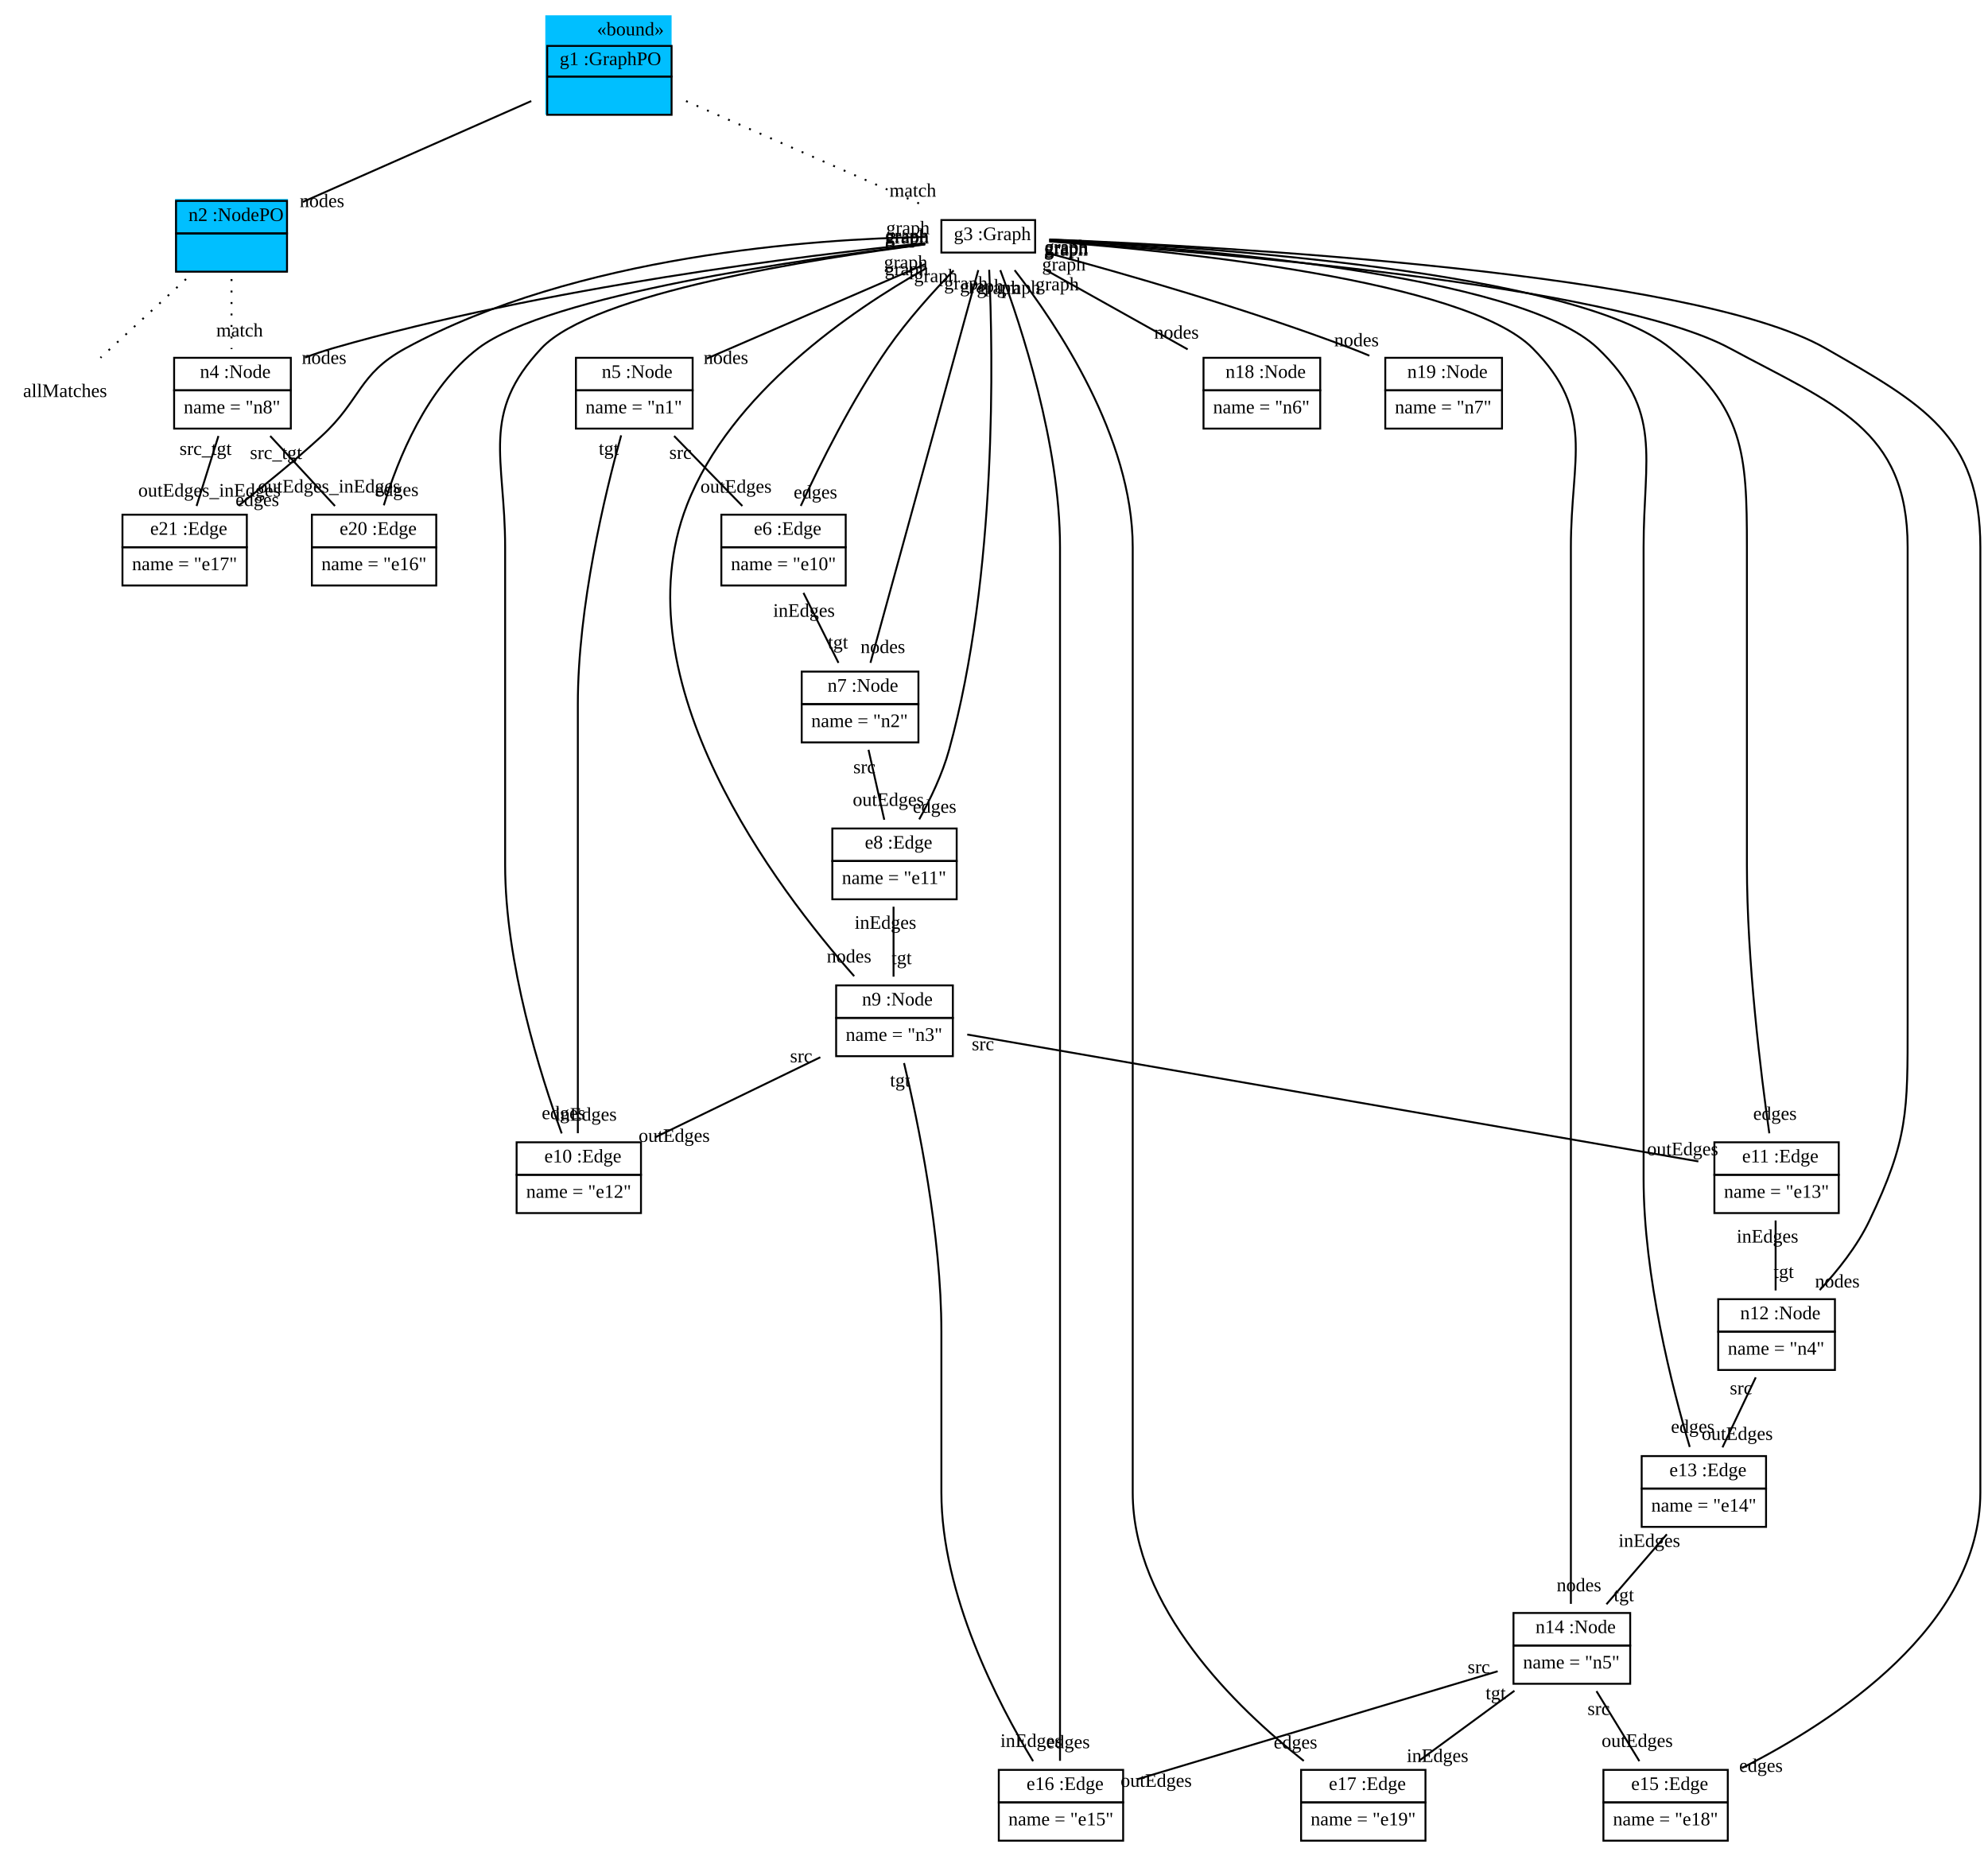
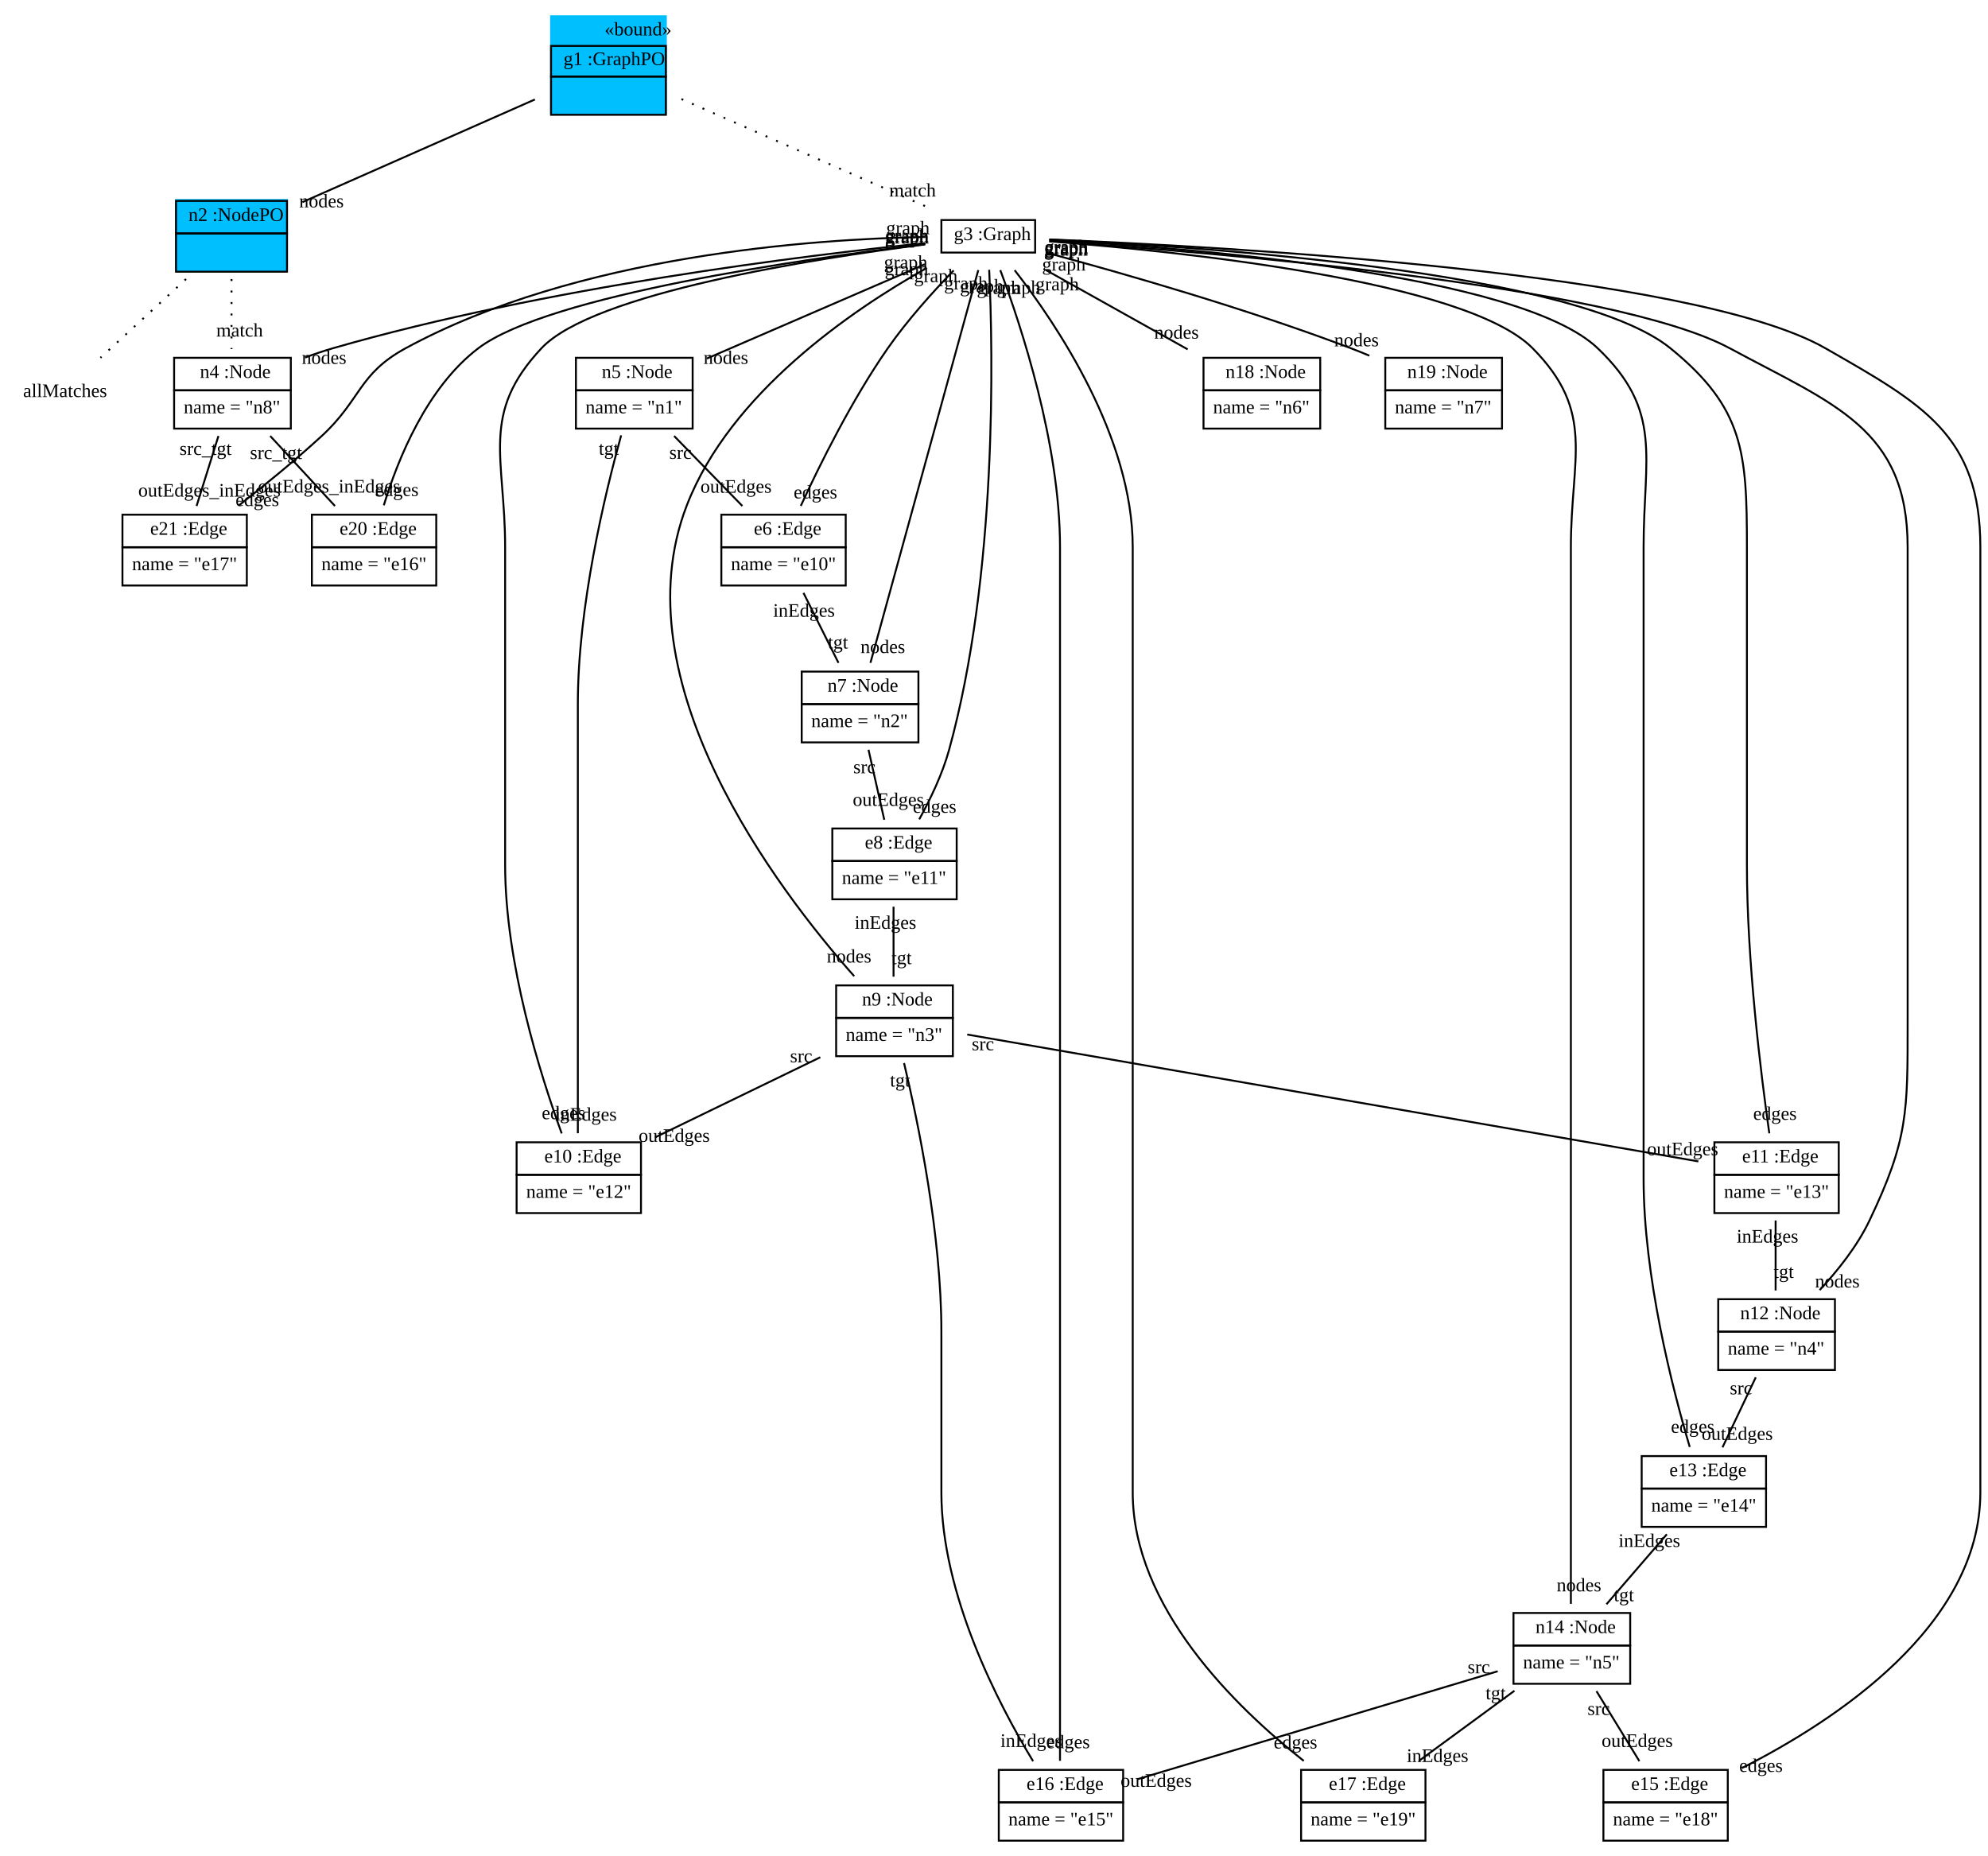
<svg xmlns="http://www.w3.org/2000/svg" xmlns:xlink="http://www.w3.org/1999/xlink" width="1039pt" height="970pt" viewBox="0.00 0.00 1039.00 970.00">
  <g id="graph1" class="graph" transform="scale(1 1) rotate(0) translate(4 966)">
    <polygon fill="white" stroke="white" points="-4,5 -4,-966 1036,-966 1036,5 -4,5" />
    <g id="node1" class="node">
-       <polygon fill="deepskyblue" stroke="deepskyblue" points="281.5,-906.5 281.5,-957.5 346.5,-957.5 346.5,-906.5 281.5,-906.5" />
-       <text text-anchor="start" x="308" y="-947.5" font-family="Times New Roman,serif" font-size="10.00">«bound»</text>
-       <polygon fill="none" stroke="black" points="282,-926 282,-942 347,-942 347,-926 282,-926" />
-       <text text-anchor="start" x="285.5" y="-932" font-family="Times New Roman,serif" font-size="10.00"> </text>
-       <text text-anchor="start" x="288.5" y="-932" font-family="Times New Roman,serif" font-size="10.00"> g1 :GraphPO </text>
-       <polygon fill="none" stroke="black" points="282,-906 282,-926 347,-926 347,-906 282,-906" />
-       <text text-anchor="start" x="312" y="-914" font-family="Times New Roman,serif" font-size="10.00">  </text>
+       <polygon fill="deepskyblue" stroke="deepskyblue" points="284,-906.5 284,-957.5 344,-957.5 344,-906.5 284,-906.5" />
+       <text text-anchor="start" x="312" y="-947.5" font-family="Times New Roman,serif" font-size="10.00">«bound»</text>
+       <polygon fill="none" stroke="black" points="284,-926 284,-942 344,-942 344,-926 284,-926" />
+       <text text-anchor="start" x="287.5" y="-932" font-family="Times New Roman,serif" font-size="10.00"> </text>
+       <text text-anchor="start" x="290.5" y="-932" font-family="Times New Roman,serif" font-size="10.00"> g1 :GraphPO </text>
+       <polygon fill="none" stroke="black" points="284,-906 284,-926 344,-926 344,-906 284,-906" />
+       <text text-anchor="start" x="311.5" y="-914" font-family="Times New Roman,serif" font-size="10.00">  </text>
    </g>
    <g id="node2" class="node">
      <polygon fill="deepskyblue" stroke="deepskyblue" points="88,-824.5 88,-861.5 146,-861.5 146,-824.5 88,-824.5" />
      <polygon fill="none" stroke="black" points="88,-844 88,-861 146,-861 146,-844 88,-844" />
      <text text-anchor="start" x="91.5" y="-850.5" font-family="Times New Roman,serif" font-size="10.00"> </text>
      <text text-anchor="start" x="94.5" y="-850.5" font-family="Times New Roman,serif" font-size="10.00"> n2 :NodePO </text>
      <polygon fill="none" stroke="black" points="88,-824 88,-844 146,-844 146,-824 88,-824" />
      <text text-anchor="start" x="114.5" y="-832" font-family="Times New Roman,serif" font-size="10.00">  </text>
    </g>
    <g id="edge8" class="edge">
-       <path fill="none" stroke="black" d="M273.659,-913.184C238.65,-897.724 188.37,-875.519 154.289,-860.468" />
-       <text text-anchor="middle" x="164.286" y="-857.763" font-family="Times New Roman,serif" font-size="10.00">nodes</text>
+       <path fill="none" stroke="black" d="M275.549,-914.019C240.389,-898.492 188.722,-875.674 154.02,-860.349" />
+       <text text-anchor="middle" x="164.018" y="-857.644" font-family="Times New Roman,serif" font-size="10.00">nodes</text>
    </g>
    <g id="node4" class="node">
      <a xlink:href="../examples/org/sdmlib/examples/helloworld/Graph.java" xlink:title="&lt;TABLE&gt;">
        <polygon fill="none" stroke="black" points="488,-834 488,-851 537,-851 537,-834 488,-834" />
        <text text-anchor="start" x="491.5" y="-840.5" font-family="Times New Roman,serif" font-size="10.00"> </text>
        <text text-anchor="start" x="494.5" y="-840.5" font-family="Times New Roman,serif" font-size="10.00">g3 :Graph</text>
      </a>
    </g>
    <g id="edge2" class="edge">
-       <path fill="none" stroke="black" stroke-dasharray="1,5" d="M354.546,-913.184C391.543,-896.928 445.508,-873.216 479.676,-858.203" />
-       <text text-anchor="middle" x="473.078" y="-863.218" font-family="Times New Roman,serif" font-size="10.00">match</text>
+       <path fill="none" stroke="black" stroke-dasharray="1,5" d="M352.176,-914.226C389.148,-897.98 444.598,-873.616 479.512,-858.275" />
+       <text text-anchor="middle" x="472.915" y="-863.29" font-family="Times New Roman,serif" font-size="10.00">match</text>
    </g>
    <g id="node3" class="node">
      <text text-anchor="middle" x="30" y="-758.5" font-family="Times New Roman,serif" font-size="10.00">allMatches</text>
    </g>
    <g id="edge4" class="edge">
      <path fill="none" stroke="black" stroke-dasharray="1,5" d="M93.227,-820.14C79.14,-807.186 61.551,-791.013 48.504,-779.015" />
    </g>
    <g id="node20" class="node">
      <a xlink:href="../examples/org/sdmlib/examples/helloworld/Node.java" xlink:title="&lt;TABLE&gt;">
        <polygon fill="none" stroke="black" points="87,-762 87,-779 148,-779 148,-762 87,-762" />
        <text text-anchor="start" x="97.5" y="-768.5" font-family="Times New Roman,serif" font-size="10.00"> </text>
        <text text-anchor="start" x="100.5" y="-768.5" font-family="Times New Roman,serif" font-size="10.00">n4 :Node</text>
      </a>
      <polygon fill="none" stroke="black" points="87,-742 87,-762 148,-762 148,-742 87,-742" />
      <text text-anchor="start" x="92" y="-750" font-family="Times New Roman,serif" font-size="10.00">name = "n8"</text>
    </g>
    <g id="edge6" class="edge">
      <path fill="none" stroke="black" stroke-dasharray="1,5" d="M117,-820.14C117,-808.759 117,-794.893 117,-783.557" />
      <text text-anchor="middle" x="121.226" y="-790.12" font-family="Times New Roman,serif" font-size="10.00">match</text>
    </g>
    <g id="node5" class="node">
      <a xlink:href="../examples/org/sdmlib/examples/helloworld/Node.java" xlink:title="&lt;TABLE&gt;">
        <polygon fill="none" stroke="black" points="297,-762 297,-779 358,-779 358,-762 297,-762" />
        <text text-anchor="start" x="307.5" y="-768.5" font-family="Times New Roman,serif" font-size="10.00"> </text>
        <text text-anchor="start" x="310.5" y="-768.5" font-family="Times New Roman,serif" font-size="10.00">n5 :Node</text>
      </a>
      <polygon fill="none" stroke="black" points="297,-742 297,-762 358,-762 358,-742 297,-742" />
      <text text-anchor="start" x="302" y="-750" font-family="Times New Roman,serif" font-size="10.00">name = "n1"</text>
    </g>
    <g id="edge10" class="edge">
      <path fill="none" stroke="black" d="M479.352,-827.882C447.506,-814.111 399.075,-793.168 365.398,-778.605" />
      <text text-anchor="middle" x="375.394" y="-775.823" font-family="Times New Roman,serif" font-size="10.00">nodes</text>
      <text text-anchor="middle" x="469.356" y="-825.664" font-family="Times New Roman,serif" font-size="10.00">graph</text>
    </g>
    <g id="node6" class="node">
      <a xlink:href="../examples/org/sdmlib/examples/helloworld/Edge.java" xlink:title="&lt;TABLE&gt;">
        <polygon fill="none" stroke="black" points="373,-680 373,-697 438,-697 438,-680 373,-680" />
        <text text-anchor="start" x="387" y="-686.5" font-family="Times New Roman,serif" font-size="10.00"> </text>
        <text text-anchor="start" x="390" y="-686.5" font-family="Times New Roman,serif" font-size="10.00">e6 :Edge</text>
      </a>
      <polygon fill="none" stroke="black" points="373,-660 373,-680 438,-680 438,-660 373,-660" />
      <text text-anchor="start" x="378" y="-668" font-family="Times New Roman,serif" font-size="10.00">name = "e10"</text>
    </g>
    <g id="edge30" class="edge">
      <path fill="none" stroke="black" d="M494.403,-824.667C483.713,-813.608 470.207,-798.645 460,-784 441.314,-757.189 424.501,-723.267 414.519,-701.595" />
      <text text-anchor="middle" x="422.18" y="-705.523" font-family="Times New Roman,serif" font-size="10.00">edges</text>
      <text text-anchor="middle" x="485.082" y="-818.544" font-family="Times New Roman,serif" font-size="10.00">graph</text>
    </g>
    <g id="node7" class="node">
      <a xlink:href="../examples/org/sdmlib/examples/helloworld/Node.java" xlink:title="&lt;TABLE&gt;">
        <polygon fill="none" stroke="black" points="415,-598 415,-615 476,-615 476,-598 415,-598" />
        <text text-anchor="start" x="425.5" y="-604.5" font-family="Times New Roman,serif" font-size="10.00"> </text>
        <text text-anchor="start" x="428.5" y="-604.5" font-family="Times New Roman,serif" font-size="10.00">n7 :Node</text>
      </a>
      <polygon fill="none" stroke="black" points="415,-578 415,-598 476,-598 476,-578 415,-578" />
      <text text-anchor="start" x="420" y="-586" font-family="Times New Roman,serif" font-size="10.00">name = "n2"</text>
    </g>
    <g id="edge12" class="edge">
      <path fill="none" stroke="black" d="M507.289,-824.842C495.374,-781.452 464.058,-667.406 450.927,-619.586" />
      <text text-anchor="middle" x="457.403" y="-624.707" font-family="Times New Roman,serif" font-size="10.00">nodes</text>
      <text text-anchor="middle" x="500.814" y="-814.722" font-family="Times New Roman,serif" font-size="10.00">graph</text>
    </g>
    <g id="node8" class="node">
      <a xlink:href="../examples/org/sdmlib/examples/helloworld/Edge.java" xlink:title="&lt;TABLE&gt;">
        <polygon fill="none" stroke="black" points="431,-516 431,-533 496,-533 496,-516 431,-516" />
        <text text-anchor="start" x="445" y="-522.5" font-family="Times New Roman,serif" font-size="10.00"> </text>
        <text text-anchor="start" x="448" y="-522.5" font-family="Times New Roman,serif" font-size="10.00">e8 :Edge</text>
      </a>
      <polygon fill="none" stroke="black" points="431,-496 431,-516 496,-516 496,-496 431,-496" />
      <text text-anchor="start" x="436" y="-504" font-family="Times New Roman,serif" font-size="10.00">name = "e11"</text>
    </g>
    <g id="edge32" class="edge">
      <path fill="none" stroke="black" d="M512.977,-824.993C514.968,-782.026 517.364,-665.981 492,-574 488.528,-561.411 482.249,-548.322 476.418,-537.771" />
      <text text-anchor="middle" x="484.458" y="-541.217" font-family="Times New Roman,serif" font-size="10.00">edges</text>
      <text text-anchor="middle" x="509.105" y="-813.273" font-family="Times New Roman,serif" font-size="10.00">graph</text>
    </g>
    <g id="node9" class="node">
      <a xlink:href="../examples/org/sdmlib/examples/helloworld/Node.java" xlink:title="&lt;TABLE&gt;">
        <polygon fill="none" stroke="black" points="433,-434 433,-451 494,-451 494,-434 433,-434" />
        <text text-anchor="start" x="443.5" y="-440.5" font-family="Times New Roman,serif" font-size="10.00"> </text>
        <text text-anchor="start" x="446.5" y="-440.5" font-family="Times New Roman,serif" font-size="10.00">n9 :Node</text>
      </a>
      <polygon fill="none" stroke="black" points="433,-414 433,-434 494,-434 494,-414 433,-414" />
      <text text-anchor="start" x="438" y="-422" font-family="Times New Roman,serif" font-size="10.00">name = "n3"</text>
    </g>
    <g id="edge14" class="edge">
      <path fill="none" stroke="black" d="M479.727,-825.585C440.795,-803.624 377.739,-760.554 355,-702 319.316,-610.114 402.044,-501.388 442.427,-455.811" />
      <text text-anchor="middle" x="439.755" y="-462.948" font-family="Times New Roman,serif" font-size="10.00">nodes</text>
      <text text-anchor="middle" x="469.77" y="-822.158" font-family="Times New Roman,serif" font-size="10.00">graph</text>
    </g>
    <g id="node10" class="node">
      <a xlink:href="../examples/org/sdmlib/examples/helloworld/Edge.java" xlink:title="&lt;TABLE&gt;">
        <polygon fill="none" stroke="black" points="266,-352 266,-369 331,-369 331,-352 266,-352" />
        <text text-anchor="start" x="277.5" y="-358.5" font-family="Times New Roman,serif" font-size="10.00"> </text>
        <text text-anchor="start" x="280.5" y="-358.5" font-family="Times New Roman,serif" font-size="10.00">e10 :Edge</text>
      </a>
      <polygon fill="none" stroke="black" points="266,-332 266,-352 331,-352 331,-332 266,-332" />
      <text text-anchor="start" x="271" y="-340" font-family="Times New Roman,serif" font-size="10.00">name = "e12"</text>
    </g>
    <g id="edge34" class="edge">
      <path fill="none" stroke="black" d="M479.383,-838.238C421.928,-830.932 306.174,-812.95 279,-784 246.842,-749.741 260,-726.987 260,-680 260,-680 260,-680 260,-514 260,-462.579 278.371,-404.345 289.567,-373.632" />
      <text text-anchor="middle" x="290.52" y="-381.086" font-family="Times New Roman,serif" font-size="10.00">edges</text>
      <text text-anchor="middle" x="469.841" y="-838.729" font-family="Times New Roman,serif" font-size="10.00">graph</text>
    </g>
    <g id="node11" class="node">
      <a xlink:href="../examples/org/sdmlib/examples/helloworld/Edge.java" xlink:title="&lt;TABLE&gt;">
        <polygon fill="none" stroke="black" points="892,-352 892,-369 957,-369 957,-352 892,-352" />
        <text text-anchor="start" x="903.5" y="-358.5" font-family="Times New Roman,serif" font-size="10.00"> </text>
        <text text-anchor="start" x="906.5" y="-358.5" font-family="Times New Roman,serif" font-size="10.00">e11 :Edge</text>
      </a>
      <polygon fill="none" stroke="black" points="892,-332 892,-352 957,-352 957,-332 892,-332" />
      <text text-anchor="start" x="897" y="-340" font-family="Times New Roman,serif" font-size="10.00">name = "e13"</text>
    </g>
    <g id="edge36" class="edge">
      <path fill="none" stroke="black" d="M544.34,-840.779C622.591,-837.207 819.354,-824.34 869,-784 907.435,-752.77 909,-729.523 909,-680 909,-680 909,-680 909,-514 909,-463.582 916.293,-404.712 920.708,-373.689" />
      <text text-anchor="middle" x="923.65" y="-380.747" font-family="Times New Roman,serif" font-size="10.00">edges</text>
      <text text-anchor="middle" x="553.175" y="-833.596" font-family="Times New Roman,serif" font-size="10.00">graph</text>
    </g>
    <g id="node12" class="node">
      <a xlink:href="../examples/org/sdmlib/examples/helloworld/Node.java" xlink:title="&lt;TABLE&gt;">
        <polygon fill="none" stroke="black" points="894,-270 894,-287 955,-287 955,-270 894,-270" />
        <text text-anchor="start" x="902.5" y="-276.5" font-family="Times New Roman,serif" font-size="10.00"> </text>
        <text text-anchor="start" x="905.5" y="-276.5" font-family="Times New Roman,serif" font-size="10.00">n12 :Node</text>
      </a>
      <polygon fill="none" stroke="black" points="894,-250 894,-270 955,-270 955,-250 894,-250" />
      <text text-anchor="start" x="899" y="-258" font-family="Times New Roman,serif" font-size="10.00">name = "n4"</text>
    </g>
    <g id="edge16" class="edge">
      <path fill="none" stroke="black" d="M544.447,-839.979C626.198,-834.443 838.485,-817.19 900,-784 954.571,-754.556 993,-742.008 993,-680 993,-680 993,-680 993,-432 993,-384.931 993.293,-370.47 973,-328 966.635,-314.679 956.461,-301.912 947.028,-291.764" />
      <text text-anchor="middle" x="956.259" y="-293.111" font-family="Times New Roman,serif" font-size="10.00">nodes</text>
      <text text-anchor="middle" x="553.185" y="-832.616" font-family="Times New Roman,serif" font-size="10.00">graph</text>
    </g>
    <g id="node13" class="node">
      <a xlink:href="../examples/org/sdmlib/examples/helloworld/Edge.java" xlink:title="&lt;TABLE&gt;">
        <polygon fill="none" stroke="black" points="854,-188 854,-205 919,-205 919,-188 854,-188" />
        <text text-anchor="start" x="865.5" y="-194.5" font-family="Times New Roman,serif" font-size="10.00"> </text>
        <text text-anchor="start" x="868.5" y="-194.5" font-family="Times New Roman,serif" font-size="10.00">e13 :Edge</text>
      </a>
      <polygon fill="none" stroke="black" points="854,-168 854,-188 919,-188 919,-168 854,-168" />
      <text text-anchor="start" x="859" y="-176" font-family="Times New Roman,serif" font-size="10.00">name = "e14"</text>
    </g>
    <g id="edge38" class="edge">
      <path fill="none" stroke="black" d="M544.45,-840.512C617.19,-836.502 790.121,-823.004 831,-784 865.321,-751.253 855,-727.437 855,-680 855,-680 855,-680 855,-350 855,-299.029 869.987,-240.619 879.12,-209.757" />
      <text text-anchor="middle" x="880.673" y="-217.136" font-family="Times New Roman,serif" font-size="10.00">edges</text>
      <text text-anchor="middle" x="553.238" y="-833.24" font-family="Times New Roman,serif" font-size="10.00">graph</text>
    </g>
    <g id="node14" class="node">
      <a xlink:href="../examples/org/sdmlib/examples/helloworld/Node.java" xlink:title="&lt;TABLE&gt;">
        <polygon fill="none" stroke="black" points="787,-106 787,-123 848,-123 848,-106 787,-106" />
        <text text-anchor="start" x="795.5" y="-112.5" font-family="Times New Roman,serif" font-size="10.00"> </text>
        <text text-anchor="start" x="798.5" y="-112.5" font-family="Times New Roman,serif" font-size="10.00">n14 :Node</text>
      </a>
      <polygon fill="none" stroke="black" points="787,-86 787,-106 848,-106 848,-86 787,-86" />
      <text text-anchor="start" x="792" y="-94" font-family="Times New Roman,serif" font-size="10.00">name = "n5"</text>
    </g>
    <g id="edge18" class="edge">
      <path fill="none" stroke="black" d="M544.352,-839.851C611.344,-834.721 761.933,-819.447 797,-784 830.103,-750.538 817,-727.069 817,-680 817,-680 817,-680 817,-268 817,-217.797 817,-158.843 817,-127.749" />
      <text text-anchor="middle" x="821.226" y="-134.312" font-family="Times New Roman,serif" font-size="10.00">nodes</text>
      <text text-anchor="middle" x="553.036" y="-832.392" font-family="Times New Roman,serif" font-size="10.00">graph</text>
    </g>
    <g id="node15" class="node">
      <a xlink:href="../examples/org/sdmlib/examples/helloworld/Edge.java" xlink:title="&lt;TABLE&gt;">
        <polygon fill="none" stroke="black" points="834,-24 834,-41 899,-41 899,-24 834,-24" />
        <text text-anchor="start" x="845.5" y="-30.5" font-family="Times New Roman,serif" font-size="10.00"> </text>
        <text text-anchor="start" x="848.5" y="-30.5" font-family="Times New Roman,serif" font-size="10.00">e15 :Edge</text>
      </a>
      <polygon fill="none" stroke="black" points="834,-4 834,-24 899,-24 899,-4 834,-4" />
      <text text-anchor="start" x="839" y="-12" font-family="Times New Roman,serif" font-size="10.00">name = "e18"</text>
    </g>
    <g id="edge26" class="edge">
      <path fill="none" stroke="black" d="M544.476,-840.857C633.713,-837.228 880.619,-823.759 950,-784 1000.83,-754.87 1031,-738.587 1031,-680 1031,-680 1031,-680 1031,-186 1031,-116.349 955.212,-66.697 906.364,-41.929" />
      <text text-anchor="middle" x="916.35" y="-39.955" font-family="Times New Roman,serif" font-size="10.00">edges</text>
      <text text-anchor="middle" x="553.34" y="-833.728" font-family="Times New Roman,serif" font-size="10.00">graph</text>
    </g>
    <g id="node16" class="node">
      <a xlink:href="../examples/org/sdmlib/examples/helloworld/Edge.java" xlink:title="&lt;TABLE&gt;">
        <polygon fill="none" stroke="black" points="518,-24 518,-41 583,-41 583,-24 518,-24" />
        <text text-anchor="start" x="529.5" y="-30.5" font-family="Times New Roman,serif" font-size="10.00"> </text>
        <text text-anchor="start" x="532.5" y="-30.5" font-family="Times New Roman,serif" font-size="10.00">e16 :Edge</text>
      </a>
      <polygon fill="none" stroke="black" points="518,-4 518,-24 583,-24 583,-4 518,-4" />
      <text text-anchor="start" x="523" y="-12" font-family="Times New Roman,serif" font-size="10.00">name = "e15"</text>
    </g>
    <g id="edge40" class="edge">
      <path fill="none" stroke="black" d="M518.794,-824.811C529.724,-795.562 550,-734.021 550,-680 550,-680 550,-680 550,-186 550,-135.797 550,-76.843 550,-45.748" />
      <text text-anchor="middle" x="554.226" y="-52.312" font-family="Times New Roman,serif" font-size="10.00">edges</text>
      <text text-anchor="middle" x="517.92" y="-812.349" font-family="Times New Roman,serif" font-size="10.00">graph</text>
    </g>
    <g id="node17" class="node">
      <a xlink:href="../examples/org/sdmlib/examples/helloworld/Edge.java" xlink:title="&lt;TABLE&gt;">
        <polygon fill="none" stroke="black" points="676,-24 676,-41 741,-41 741,-24 676,-24" />
        <text text-anchor="start" x="687.5" y="-30.5" font-family="Times New Roman,serif" font-size="10.00"> </text>
        <text text-anchor="start" x="690.5" y="-30.5" font-family="Times New Roman,serif" font-size="10.00">e17 :Edge</text>
      </a>
      <polygon fill="none" stroke="black" points="676,-4 676,-24 741,-24 741,-4 676,-4" />
      <text text-anchor="start" x="681" y="-12" font-family="Times New Roman,serif" font-size="10.00">name = "e19"</text>
    </g>
    <g id="edge28" class="edge">
      <path fill="none" stroke="black" d="M526.295,-824.791C548.31,-796.481 588,-737.472 588,-680 588,-680 588,-680 588,-186 588,-125.974 641.855,-73.669 677.408,-45.679" />
      <text text-anchor="middle" x="673.067" y="-52.187" font-family="Times New Roman,serif" font-size="10.00">edges</text>
      <text text-anchor="middle" x="528.379" y="-812.511" font-family="Times New Roman,serif" font-size="10.00">graph</text>
    </g>
    <g id="node18" class="node">
      <a xlink:href="../examples/org/sdmlib/examples/helloworld/Node.java" xlink:title="&lt;TABLE&gt;">
        <polygon fill="none" stroke="black" points="625,-762 625,-779 686,-779 686,-762 625,-762" />
        <text text-anchor="start" x="633.5" y="-768.5" font-family="Times New Roman,serif" font-size="10.00"> </text>
        <text text-anchor="start" x="636.5" y="-768.5" font-family="Times New Roman,serif" font-size="10.00">n18 :Node</text>
      </a>
      <polygon fill="none" stroke="black" points="625,-742 625,-762 686,-762 686,-742 625,-742" />
      <text text-anchor="start" x="630" y="-750" font-family="Times New Roman,serif" font-size="10.00">name = "n6"</text>
    </g>
    <g id="edge20" class="edge">
      <path fill="none" stroke="black" d="M542.677,-824.838C564.343,-812.717 593.529,-796.389 616.72,-783.416" />
      <text text-anchor="middle" x="610.874" y="-789.029" font-family="Times New Roman,serif" font-size="10.00">nodes</text>
      <text text-anchor="middle" x="548.523" y="-814.225" font-family="Times New Roman,serif" font-size="10.00">graph</text>
    </g>
    <g id="node19" class="node">
      <a xlink:href="../examples/org/sdmlib/examples/helloworld/Node.java" xlink:title="&lt;TABLE&gt;">
        <polygon fill="none" stroke="black" points="720,-762 720,-779 781,-779 781,-762 720,-762" />
        <text text-anchor="start" x="728.5" y="-768.5" font-family="Times New Roman,serif" font-size="10.00"> </text>
        <text text-anchor="start" x="731.5" y="-768.5" font-family="Times New Roman,serif" font-size="10.00">n19 :Node</text>
      </a>
      <polygon fill="none" stroke="black" points="720,-742 720,-762 781,-762 781,-742 720,-742" />
      <text text-anchor="start" x="725" y="-750" font-family="Times New Roman,serif" font-size="10.00">name = "n7"</text>
    </g>
    <g id="edge22" class="edge">
      <path fill="none" stroke="black" d="M544.377,-833.537C582.549,-823.234 647.674,-804.636 702,-784 705.171,-782.796 708.428,-781.48 711.679,-780.11" />
      <text text-anchor="middle" x="704.957" y="-785.013" font-family="Times New Roman,serif" font-size="10.00">nodes</text>
      <text text-anchor="middle" x="552.008" y="-824.575" font-family="Times New Roman,serif" font-size="10.00">graph</text>
    </g>
    <g id="edge24" class="edge">
      <path fill="none" stroke="black" d="M479.394,-838.944C417.926,-832.642 281.102,-816.035 170,-784 165.214,-782.62 160.275,-780.94 155.427,-779.129" />
      <text text-anchor="middle" x="165.393" y="-775.81" font-family="Times New Roman,serif" font-size="10.00">nodes</text>
      <text text-anchor="middle" x="469.933" y="-839.682" font-family="Times New Roman,serif" font-size="10.00">graph</text>
    </g>
    <g id="node21" class="node">
      <a xlink:href="../examples/org/sdmlib/examples/helloworld/Edge.java" xlink:title="&lt;TABLE&gt;">
        <polygon fill="none" stroke="black" points="159,-680 159,-697 224,-697 224,-680 159,-680" />
        <text text-anchor="start" x="170.5" y="-686.5" font-family="Times New Roman,serif" font-size="10.00"> </text>
        <text text-anchor="start" x="173.5" y="-686.5" font-family="Times New Roman,serif" font-size="10.00">e20 :Edge</text>
      </a>
      <polygon fill="none" stroke="black" points="159,-660 159,-680 224,-680 224,-660 159,-660" />
      <text text-anchor="start" x="164" y="-668" font-family="Times New Roman,serif" font-size="10.00">name = "e16"</text>
    </g>
    <g id="edge42" class="edge">
      <path fill="none" stroke="black" d="M479.659,-838.38C417.135,-830.837 282.606,-811.8 246,-784 218.998,-763.494 203.889,-725.853 196.602,-701.921" />
      <text text-anchor="middle" x="203.394" y="-706.76" font-family="Times New Roman,serif" font-size="10.00">edges</text>
      <text text-anchor="middle" x="470.14" y="-838.944" font-family="Times New Roman,serif" font-size="10.00">graph</text>
    </g>
    <g id="node22" class="node">
      <a xlink:href="../examples/org/sdmlib/examples/helloworld/Edge.java" xlink:title="&lt;TABLE&gt;">
        <polygon fill="none" stroke="black" points="60,-680 60,-697 125,-697 125,-680 60,-680" />
        <text text-anchor="start" x="71.5" y="-686.5" font-family="Times New Roman,serif" font-size="10.00"> </text>
        <text text-anchor="start" x="74.5" y="-686.5" font-family="Times New Roman,serif" font-size="10.00">e21 :Edge</text>
      </a>
      <polygon fill="none" stroke="black" points="60,-660 60,-680 125,-680 125,-660 60,-660" />
      <text text-anchor="start" x="65" y="-668" font-family="Times New Roman,serif" font-size="10.00">name = "e17"</text>
    </g>
    <g id="edge44" class="edge">
      <path fill="none" stroke="black" d="M479.684,-842.147C421.699,-841.096 297.684,-832.77 208,-784 183.146,-770.484 184.837,-757.136 164,-738 150.286,-725.406 134.217,-712.316 120.743,-701.766" />
      <text text-anchor="middle" x="130.479" y="-701.55" font-family="Times New Roman,serif" font-size="10.00">edges</text>
      <text text-anchor="middle" x="470.5" y="-843.605" font-family="Times New Roman,serif" font-size="10.00">graph</text>
    </g>
    <g id="edge46" class="edge">
      <path fill="none" stroke="black" d="M348.314,-738.14C359.41,-726.759 372.929,-712.893 383.982,-701.557" />
      <text text-anchor="middle" x="380.681" y="-708.496" font-family="Times New Roman,serif" font-size="10.00">outEdges</text>
      <text text-anchor="middle" x="351.615" y="-726.2" font-family="Times New Roman,serif" font-size="10.00">src</text>
    </g>
    <g id="edge48" class="edge">
      <path fill="none" stroke="black" d="M320.636,-738.471C312.099,-707.641 298,-649.001 298,-598 298,-598 298,-598 298,-514 298,-463.797 298,-404.843 298,-373.749" />
      <text text-anchor="middle" x="302.226" y="-380.312" font-family="Times New Roman,serif" font-size="10.00">inEdges</text>
      <text text-anchor="middle" x="314.197" y="-728.32" font-family="Times New Roman,serif" font-size="10.00">tgt</text>
    </g>
    <g id="edge50" class="edge">
      <path fill="none" stroke="black" d="M415.93,-656.14C421.62,-644.759 428.554,-630.893 434.222,-619.557" />
      <text text-anchor="middle" x="433.948" y="-627.053" font-family="Times New Roman,serif" font-size="10.00">tgt</text>
      <text text-anchor="middle" x="416.203" y="-643.643" font-family="Times New Roman,serif" font-size="10.00">inEdges</text>
    </g>
    <g id="edge52" class="edge">
      <path fill="none" stroke="black" d="M449.919,-574.14C452.479,-562.759 455.599,-548.893 458.15,-537.557" />
      <text text-anchor="middle" x="460.283" y="-544.827" font-family="Times New Roman,serif" font-size="10.00">outEdges</text>
      <text text-anchor="middle" x="447.785" y="-561.87" font-family="Times New Roman,serif" font-size="10.00">src</text>
    </g>
    <g id="edge54" class="edge">
      <path fill="none" stroke="black" d="M463,-492.14C463,-480.759 463,-466.893 463,-455.557" />
      <text text-anchor="middle" x="467.226" y="-462.12" font-family="Times New Roman,serif" font-size="10.00">tgt</text>
      <text text-anchor="middle" x="458.774" y="-480.577" font-family="Times New Roman,serif" font-size="10.00">inEdges</text>
    </g>
    <g id="edge56" class="edge">
      <path fill="none" stroke="black" d="M424.731,-413.445C398.836,-400.89 364.688,-384.334 338.364,-371.57" />
      <text text-anchor="middle" x="348.362" y="-369.221" font-family="Times New Roman,serif" font-size="10.00">outEdges</text>
      <text text-anchor="middle" x="414.732" y="-410.794" font-family="Times New Roman,serif" font-size="10.00">src</text>
    </g>
    <g id="edge58" class="edge">
      <path fill="none" stroke="black" d="M501.512,-425.317C587.747,-410.352 795.681,-374.268 883.633,-359.005" />
      <text text-anchor="middle" x="875.426" y="-362.219" font-family="Times New Roman,serif" font-size="10.00">outEdges</text>
      <text text-anchor="middle" x="509.719" y="-417.103" font-family="Times New Roman,serif" font-size="10.00">src</text>
    </g>
    <g id="edge60" class="edge">
      <path fill="none" stroke="black" d="M468.486,-410.415C475.846,-379.517 488,-320.797 488,-270 488,-270 488,-270 488,-186 488,-132.698 517.639,-75.659 535.931,-45.532" />
      <text text-anchor="middle" x="534.968" y="-52.986" font-family="Times New Roman,serif" font-size="10.00">inEdges</text>
      <text text-anchor="middle" x="466.417" y="-398.131" font-family="Times New Roman,serif" font-size="10.00">tgt</text>
    </g>
    <g id="edge62" class="edge">
      <path fill="none" stroke="black" d="M924,-328.14C924,-316.759 924,-302.893 924,-291.557" />
      <text text-anchor="middle" x="928.226" y="-298.12" font-family="Times New Roman,serif" font-size="10.00">tgt</text>
      <text text-anchor="middle" x="919.774" y="-316.577" font-family="Times New Roman,serif" font-size="10.00">inEdges</text>
    </g>
    <g id="edge64" class="edge">
      <path fill="none" stroke="black" d="M913.616,-246.14C908.211,-234.759 901.624,-220.893 896.24,-209.557" />
      <text text-anchor="middle" x="903.946" y="-213.43" font-family="Times New Roman,serif" font-size="10.00">outEdges</text>
      <text text-anchor="middle" x="905.91" y="-237.266" font-family="Times New Roman,serif" font-size="10.00">src</text>
    </g>
    <g id="edge66" class="edge">
      <path fill="none" stroke="black" d="M867.145,-164.14C857.33,-152.759 845.37,-138.893 835.593,-127.557" />
      <text text-anchor="middle" x="844.712" y="-129.16" font-family="Times New Roman,serif" font-size="10.00">tgt</text>
      <text text-anchor="middle" x="858.026" y="-157.537" font-family="Times New Roman,serif" font-size="10.00">inEdges</text>
    </g>
    <g id="edge68" class="edge">
      <path fill="none" stroke="black" d="M830.389,-82.14C837.36,-70.759 845.853,-56.893 852.796,-45.557" />
      <text text-anchor="middle" x="851.667" y="-52.993" font-family="Times New Roman,serif" font-size="10.00">outEdges</text>
      <text text-anchor="middle" x="831.519" y="-69.704" font-family="Times New Roman,serif" font-size="10.00">src</text>
    </g>
    <g id="edge70" class="edge">
      <path fill="none" stroke="black" d="M778.745,-92.538C728.71,-77.546 641.428,-51.394 590.368,-36.095" />
      <text text-anchor="middle" x="600.263" y="-32.148" font-family="Times New Roman,serif" font-size="10.00">outEdges</text>
      <text text-anchor="middle" x="768.851" y="-91.485" font-family="Times New Roman,serif" font-size="10.00">src</text>
    </g>
    <g id="edge72" class="edge">
      <path fill="none" stroke="black" d="M787.503,-82.351C771.993,-70.967 753.034,-57.052 737.521,-45.666" />
      <text text-anchor="middle" x="747.327" y="-45.122" font-family="Times New Roman,serif" font-size="10.00">inEdges</text>
      <text text-anchor="middle" x="777.696" y="-77.895" font-family="Times New Roman,serif" font-size="10.00">tgt</text>
    </g>
    <g id="edge74" class="edge">
      <path fill="none" stroke="black" d="M137.221,-738.14C147.748,-726.759 160.574,-712.893 171.06,-701.557" />
      <text text-anchor="middle" x="168.008" y="-708.58" font-family="Times New Roman,serif" font-size="10.00">outEdges_inEdges</text>
      <text text-anchor="middle" x="140.273" y="-726.117" font-family="Times New Roman,serif" font-size="10.00">src_tgt</text>
    </g>
    <g id="edge76" class="edge">
      <path fill="none" stroke="black" d="M110.169,-738.14C106.612,-726.759 102.279,-712.893 98.737,-701.557" />
      <text text-anchor="middle" x="105.474" y="-706.447" font-family="Times New Roman,serif" font-size="10.00">outEdges_inEdges</text>
      <text text-anchor="middle" x="103.432" y="-728.25" font-family="Times New Roman,serif" font-size="10.00">src_tgt</text>
    </g>
  </g>
</svg>
